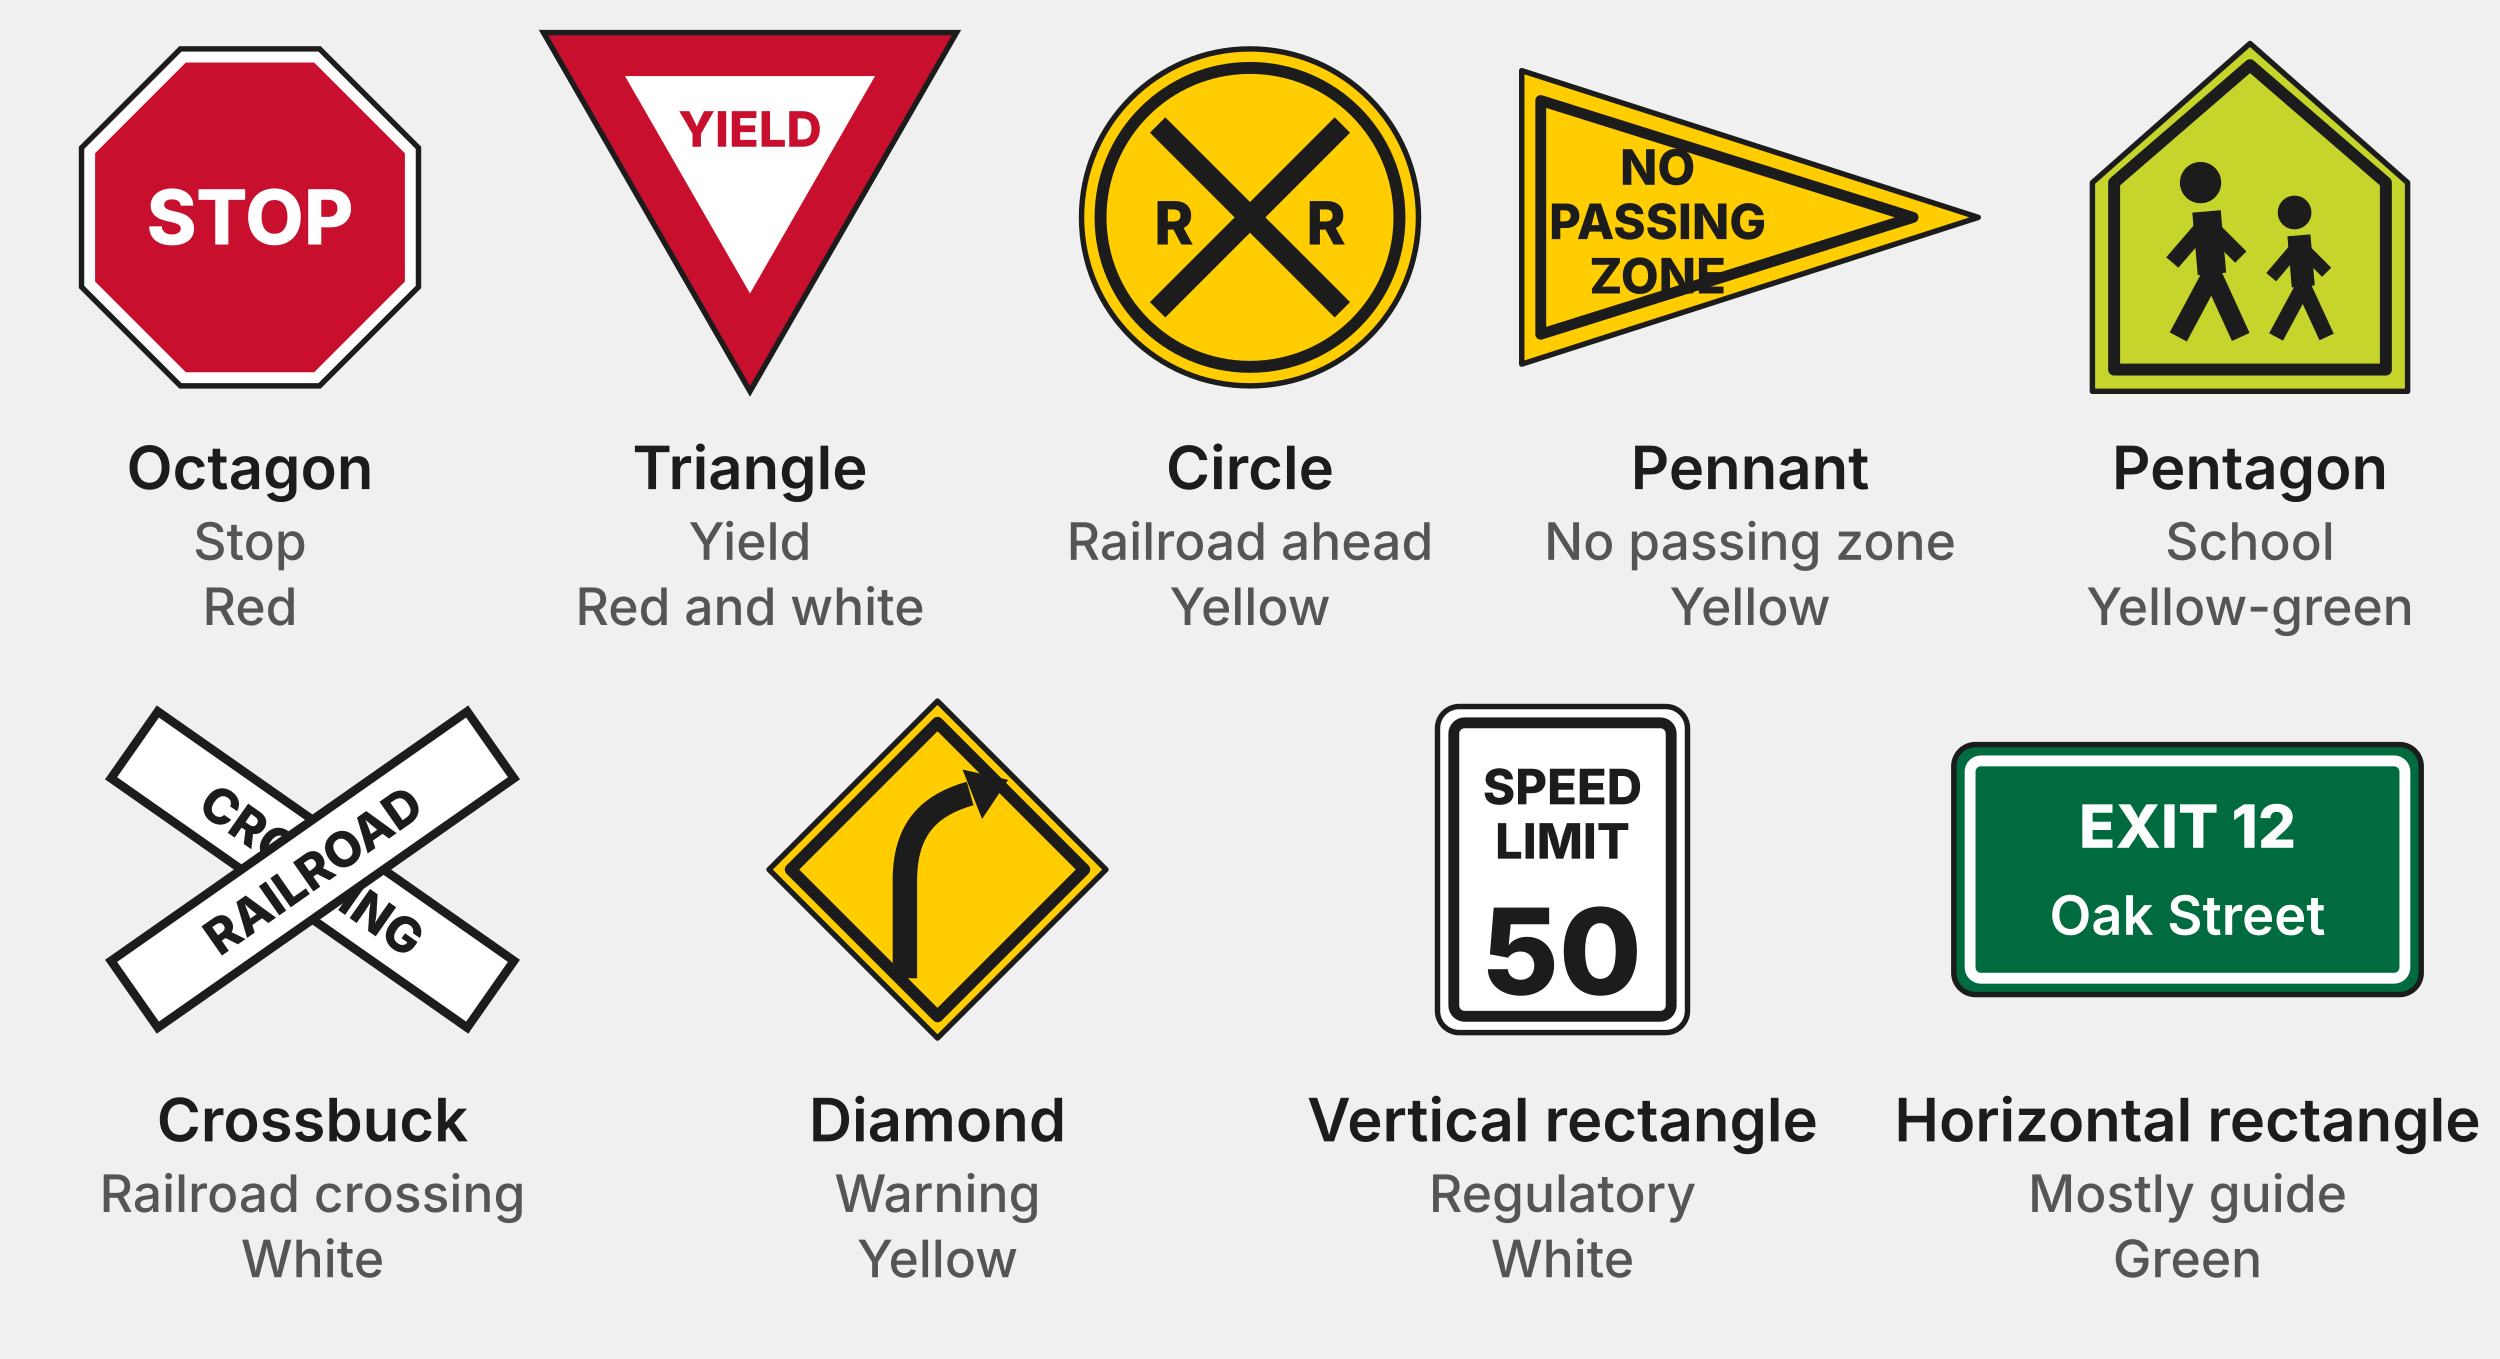
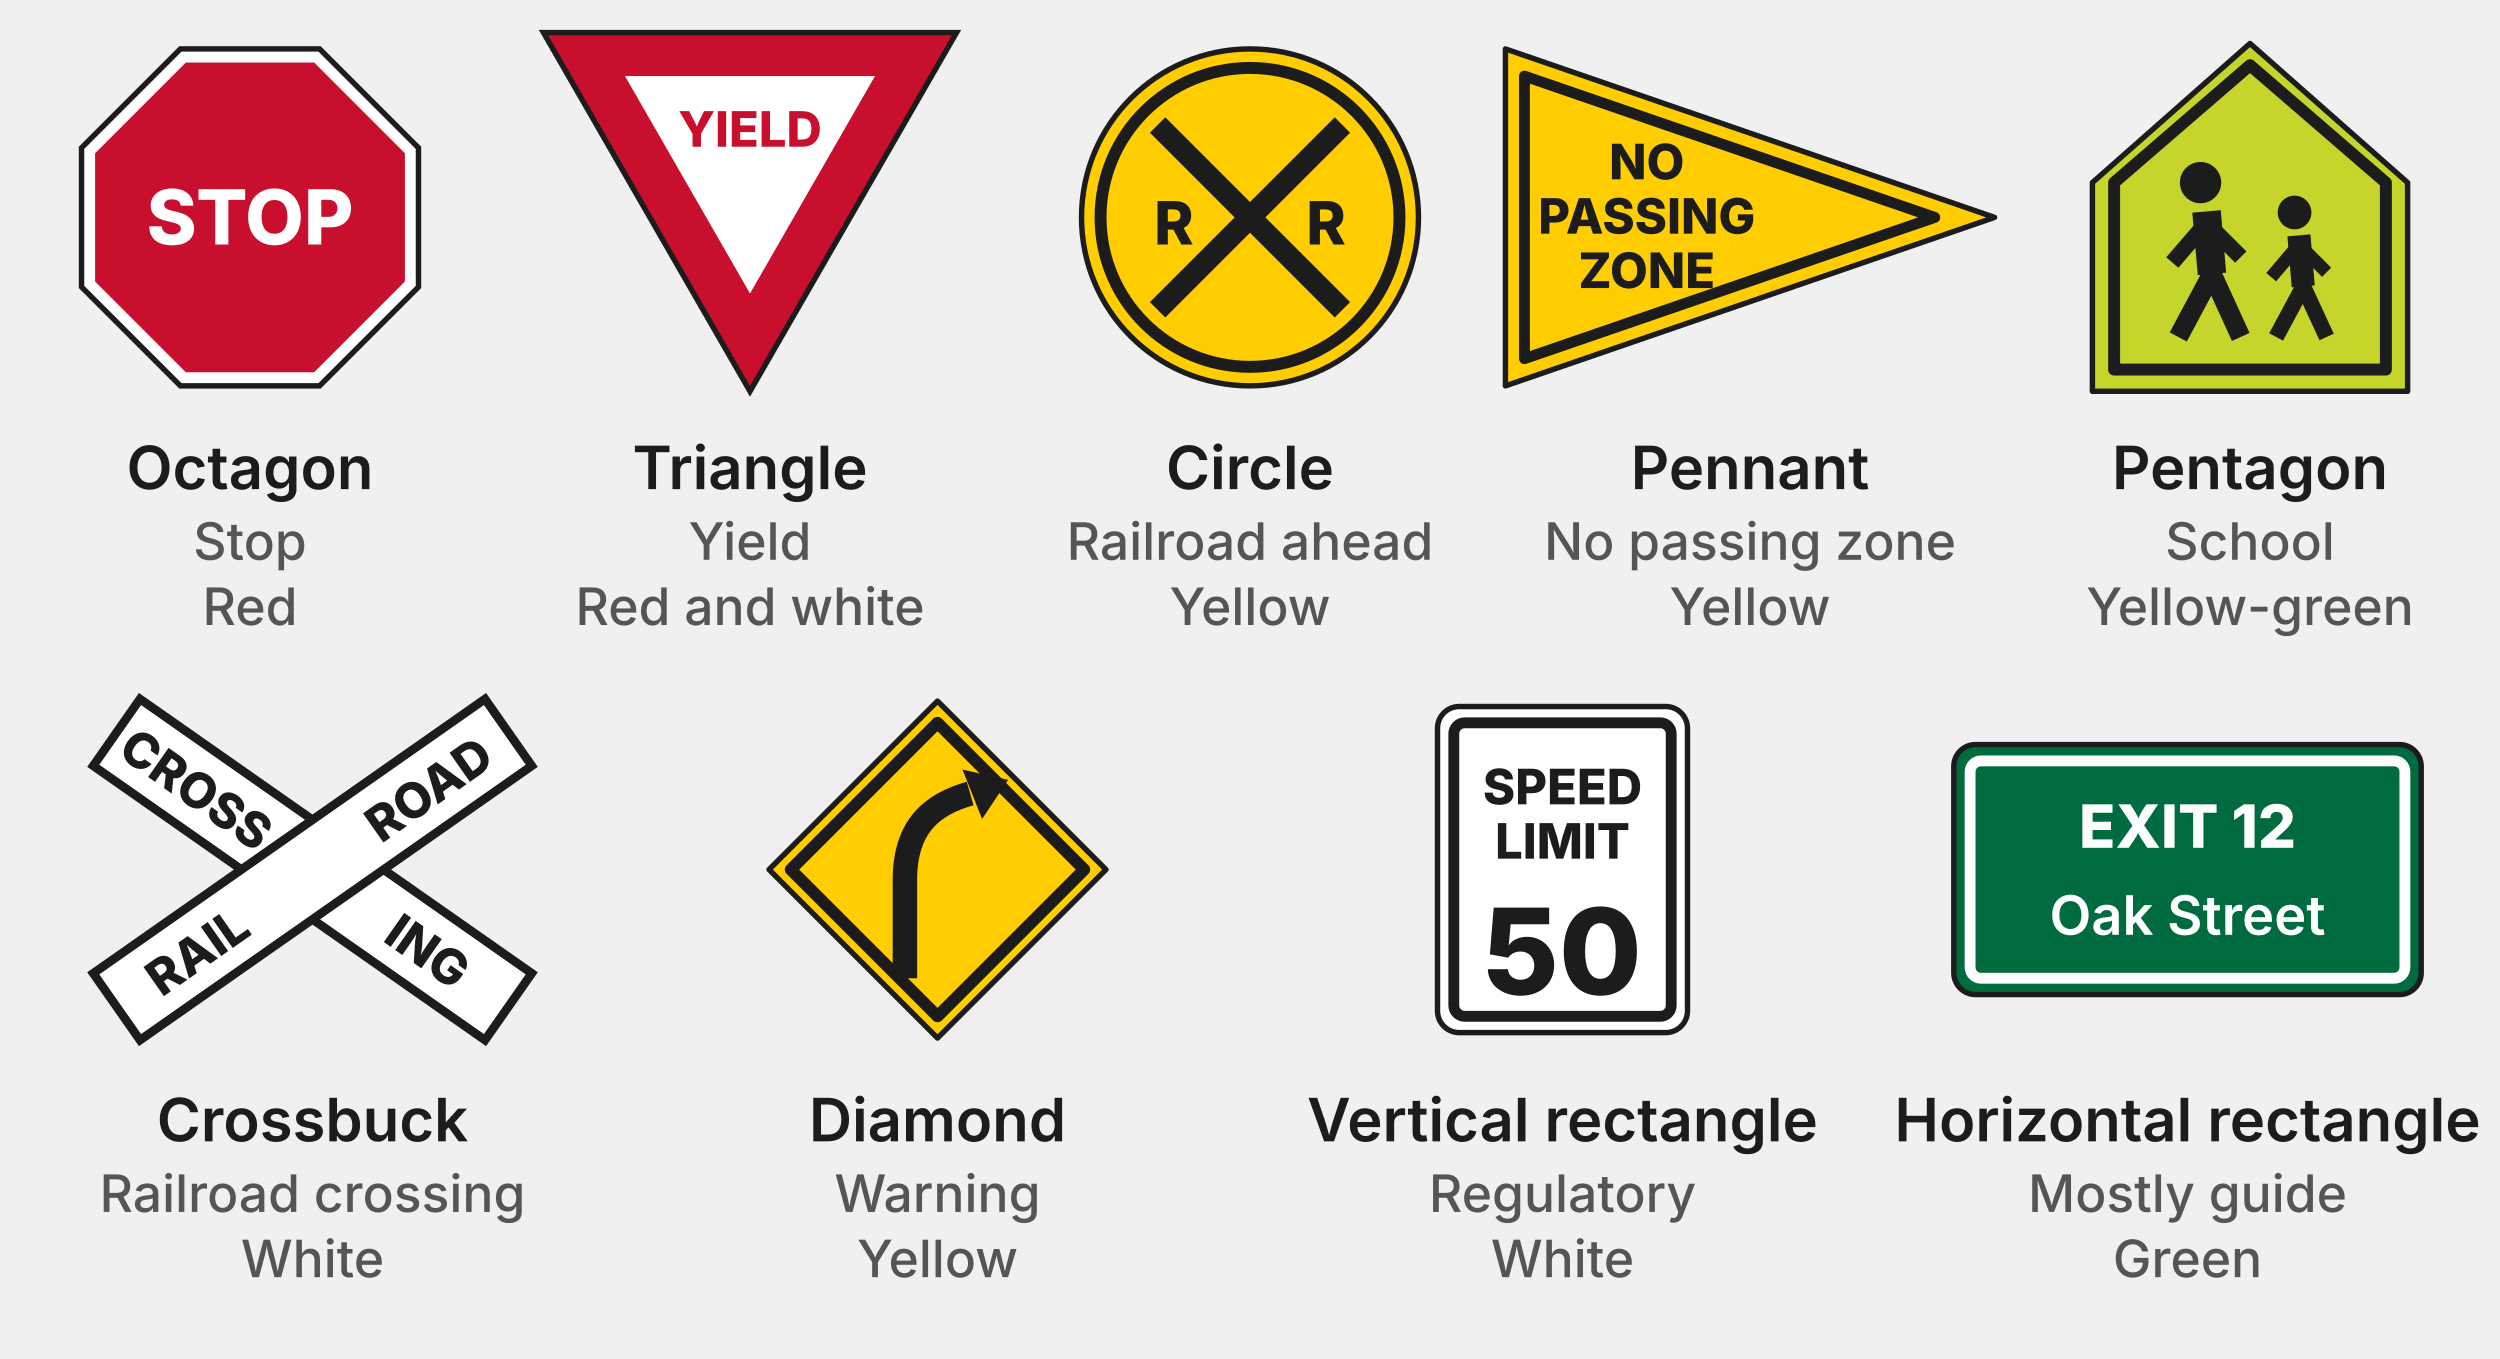
<svg xmlns="http://www.w3.org/2000/svg" viewBox="0 0 460 250" font-family="Inter, Arial, sans-serif">
  <style>
    .lbl { font-size: 11px; font-weight: 600; fill: #1c1c1c; text-anchor: middle; }
    .sub { font-size: 9.5px; font-weight: 500; fill: #555; text-anchor: middle; }
  </style>
  <g transform="translate(46,40)">
    <polygon points="-12.8,-31.0 12.8,-31.0 31.0,-12.8 31.0,12.8 12.8,31.0 -12.8,31.0 -31.0,12.8 -31.0,-12.8" fill="#fff" stroke="#1c1c1c" stroke-width="1" />
    <polygon points="-11.8,-28.5 11.8,-28.5 28.5,-11.8 28.5,11.8 11.8,28.5 -11.8,28.5 -28.5,11.8 -28.5,-11.8" fill="#C8102E" />
    <text x="0" y="5" font-size="14" font-weight="800" fill="#fff" text-anchor="middle">STOP</text>
  </g>
  <text class="lbl" x="46" y="90">Octagon</text>
  <text class="sub" x="46" y="103">Stop</text>
  <text class="sub" x="46" y="115">Red</text>
  <g transform="translate(138,34)">
    <polygon points="-38,-28 38,-28 0,38" fill="#C8102E" stroke="#1c1c1c" stroke-width="1" />
    <polygon points="-23,-20 23,-20 0,20" fill="#fff" />
    <text x="0" y="-7" font-size="9" font-weight="800" fill="#C8102E" text-anchor="middle">YIELD</text>
  </g>
  <text class="lbl" x="138" y="90">Triangle</text>
  <text class="sub" x="138" y="103">Yield</text>
  <text class="sub" x="138" y="115">Red and white</text>
  <g transform="translate(230,40)">
    <circle r="31" fill="#FFCD00" stroke="#1c1c1c" stroke-width="1" />
    <circle r="27.5" fill="none" stroke="#1c1c1c" stroke-width="2.2" />
    <line x1="-17" y1="-17" x2="17" y2="17" stroke="#1c1c1c" stroke-width="4" />
    <line x1="17" y1="-17" x2="-17" y2="17" stroke="#1c1c1c" stroke-width="4" />
    <text x="-14" y="5" font-size="11" font-weight="800" fill="#1c1c1c" text-anchor="middle">R</text>
    <text x="14" y="5" font-size="11" font-weight="800" fill="#1c1c1c" text-anchor="middle">R</text>
  </g>
  <text class="lbl" x="230" y="90">Circle</text>
  <text class="sub" x="230" y="103">Railroad ahead</text>
  <text class="sub" x="230" y="115">Yellow</text>
  <g transform="translate(322,40)">
-     <polygon points="-42,-27 42,0 -42,27" fill="#FFCD00" stroke="#1c1c1c" stroke-width="1" stroke-linejoin="round" />
-     <polygon points="-38.5,-21.5 30,0 -38.5,21.5" fill="none" stroke="#1c1c1c" stroke-width="2" stroke-linejoin="round" />
-     <text x="-17" y="-6" font-size="9" font-weight="800" fill="#1c1c1c" text-anchor="middle">NO</text>
-     <text x="-17" y="4" font-size="9" font-weight="800" fill="#1c1c1c" text-anchor="middle">PASSING</text>
-     <text x="-17" y="14" font-size="9" font-weight="800" fill="#1c1c1c" text-anchor="middle">ZONE</text>
+     <polygon points="-45,-31 45,0 -45,31" fill="#FFCD00" stroke="#1c1c1c" stroke-width="1" stroke-linejoin="round" />
+     <polygon points="-41.5,-26 34,0 -41.5,26" fill="none" stroke="#1c1c1c" stroke-width="2" stroke-linejoin="round" />
+     <text x="-19" y="-7" font-size="9" font-weight="800" fill="#1c1c1c" text-anchor="middle">NO</text>
+     <text x="-19" y="3" font-size="9" font-weight="800" fill="#1c1c1c" text-anchor="middle">PASSING</text>
+     <text x="-19" y="13" font-size="9" font-weight="800" fill="#1c1c1c" text-anchor="middle">ZONE</text>
  </g>
  <text class="lbl" x="322" y="90">Pennant</text>
  <text class="sub" x="322" y="103">No passing zone</text>
  <text class="sub" x="322" y="115">Yellow</text>
  <g transform="translate(414,40)">
    <polygon points="0,-32.0 29.0,-6.4 29.0,32.0 -29.0,32.0 -29.0,-6.4" fill="#C6D52B" stroke="#1c1c1c" stroke-width="1" stroke-linejoin="round" />
    <polygon points="0,-28.0 25.0,-6.4 25.0,28.0 -25.0,28.0 -25.0,-6.4" fill="none" stroke="#1c1c1c" stroke-width="2.2" stroke-linejoin="round" />
    <circle cx="-9.1" cy="-6.4" r="3.8" fill="#1c1c1c" />
    <path d="M-8.0,-1.1 L-7.0,10.4" fill="none" stroke="#1c1c1c" stroke-width="5.25" />
    <path d="M-7.0,10.4 L-13.2,22.0" fill="none" stroke="#1c1c1c" stroke-width="3.57" />
    <path d="M-7.0,10.4 L-1.7,22.0" fill="none" stroke="#1c1c1c" stroke-width="3.57" />
    <path d="M-8.0,1.0 L-14.3,8.3" fill="none" stroke="#1c1c1c" stroke-width="2.94" />
    <path d="M-8.0,1.0 L-1.7,7.3" fill="none" stroke="#1c1c1c" stroke-width="2.94" />
    <circle cx="8.2" cy="-0.9" r="3.1" fill="#1c1c1c" />
    <path d="M9.0,3.3 L9.8,12.7" fill="none" stroke="#1c1c1c" stroke-width="4.25" />
    <path d="M9.8,12.7 L4.8,22.0" fill="none" stroke="#1c1c1c" stroke-width="2.89" />
    <path d="M9.8,12.7 L14.1,22.0" fill="none" stroke="#1c1c1c" stroke-width="2.89" />
    <path d="M9.0,5.0 L3.9,11.0" fill="none" stroke="#1c1c1c" stroke-width="2.38" />
    <path d="M9.0,5.0 L14.1,10.1" fill="none" stroke="#1c1c1c" stroke-width="2.38" />
  </g>
  <text class="lbl" x="414" y="90">Pentagon</text>
  <text class="sub" x="414" y="103">School</text>
  <text class="sub" x="414" y="115">Yellow-green</text>
  <g transform="translate(57.5,160)">
    <g transform="rotate(35)">
-       <rect x="-40" y="-7.5" width="80" height="15" fill="#fff" stroke="#1c1c1c" stroke-width="1.6" />
-       <text x="0" y="3.4" font-size="9" font-weight="800" fill="#1c1c1c" text-anchor="middle">CROSSING</text>
+       <rect x="-44" y="-7.5" width="88" height="15" fill="#fff" stroke="#1c1c1c" stroke-width="1.6" />
+       <text x="-26" y="3.4" font-size="9" font-weight="800" fill="#1c1c1c" text-anchor="middle">CROSS</text>
+       <text x="26" y="3.4" font-size="9" font-weight="800" fill="#1c1c1c" text-anchor="middle">ING</text>
    </g>
    <g transform="rotate(-35)">
-       <rect x="-40" y="-7.5" width="80" height="15" fill="#fff" stroke="#1c1c1c" stroke-width="1.6" />
-       <text x="0" y="3.4" font-size="9" font-weight="800" fill="#1c1c1c" text-anchor="middle">RAILROAD</text>
+       <rect x="-44" y="-7.5" width="88" height="15" fill="#fff" stroke="#1c1c1c" stroke-width="1.6" />
+       <text x="-26" y="3.4" font-size="9" font-weight="800" fill="#1c1c1c" text-anchor="middle">RAIL</text>
+       <text x="26" y="3.4" font-size="9" font-weight="800" fill="#1c1c1c" text-anchor="middle">ROAD</text>
    </g>
  </g>
  <text class="lbl" x="57.5" y="210">Crossbuck</text>
  <text class="sub" x="57.5" y="223">Railroad crossing</text>
  <text class="sub" x="57.5" y="235">White</text>
  <g transform="translate(172.5,160)">
    <polygon points="0,-31 31,0 0,31 -31,0" fill="#FFCD00" stroke="#1c1c1c" stroke-width="1" stroke-linejoin="round" />
    <polygon points="0,-27 27,0 0,27 -27,0" fill="none" stroke="#1c1c1c" stroke-width="2.2" stroke-linejoin="round" />
    <path d="M-6,20 L-6,2 C-6,-8 -1,-12 6,-14" fill="none" stroke="#1c1c1c" stroke-width="4.5" />
    <polygon points="13.0,-16.5 8.2,-9.3 4.6,-18.4" fill="#1c1c1c" />
  </g>
  <text class="lbl" x="172.5" y="210">Diamond</text>
  <text class="sub" x="172.5" y="223">Warning</text>
  <text class="sub" x="172.5" y="235">Yellow</text>
  <g transform="translate(287.5,160)">
    <rect x="-23.0" y="-30.0" width="46" height="60" rx="4" fill="#fff" stroke="#1c1c1c" stroke-width="1" />
    <rect x="-20.0" y="-27.0" width="40" height="54" rx="2" fill="none" stroke="#1c1c1c" stroke-width="2" />
    <text x="0" y="-12" font-size="9" font-weight="800" fill="#1c1c1c" text-anchor="middle">SPEED</text>
    <text x="0" y="-2" font-size="9" font-weight="800" fill="#1c1c1c" text-anchor="middle">LIMIT</text>
    <text x="0" y="23" font-size="22" font-weight="800" fill="#1c1c1c" text-anchor="middle">50</text>
  </g>
  <text class="lbl" x="287.5" y="210">Vertical rectangle</text>
  <text class="sub" x="287.5" y="223">Regulatory</text>
  <text class="sub" x="287.5" y="235">White</text>
  <g transform="translate(402.5,160)">
    <rect x="-43.0" y="-23.0" width="86" height="46" rx="4" fill="#006B3F" stroke="#1c1c1c" stroke-width="1" />
    <rect x="-40.0" y="-20.0" width="80" height="40" rx="2" fill="none" stroke="#fff" stroke-width="2" />
    <text x="0" y="-4" font-size="11" font-weight="800" fill="#fff" text-anchor="middle">EXIT 12</text>
    <text x="0" y="12" font-size="10" font-weight="600" fill="#fff" text-anchor="middle">Oak Street</text>
  </g>
  <text class="lbl" x="402.5" y="210">Horizontal rectangle</text>
  <text class="sub" x="402.5" y="223">Mostly guide</text>
  <text class="sub" x="402.5" y="235">Green</text>
</svg>
